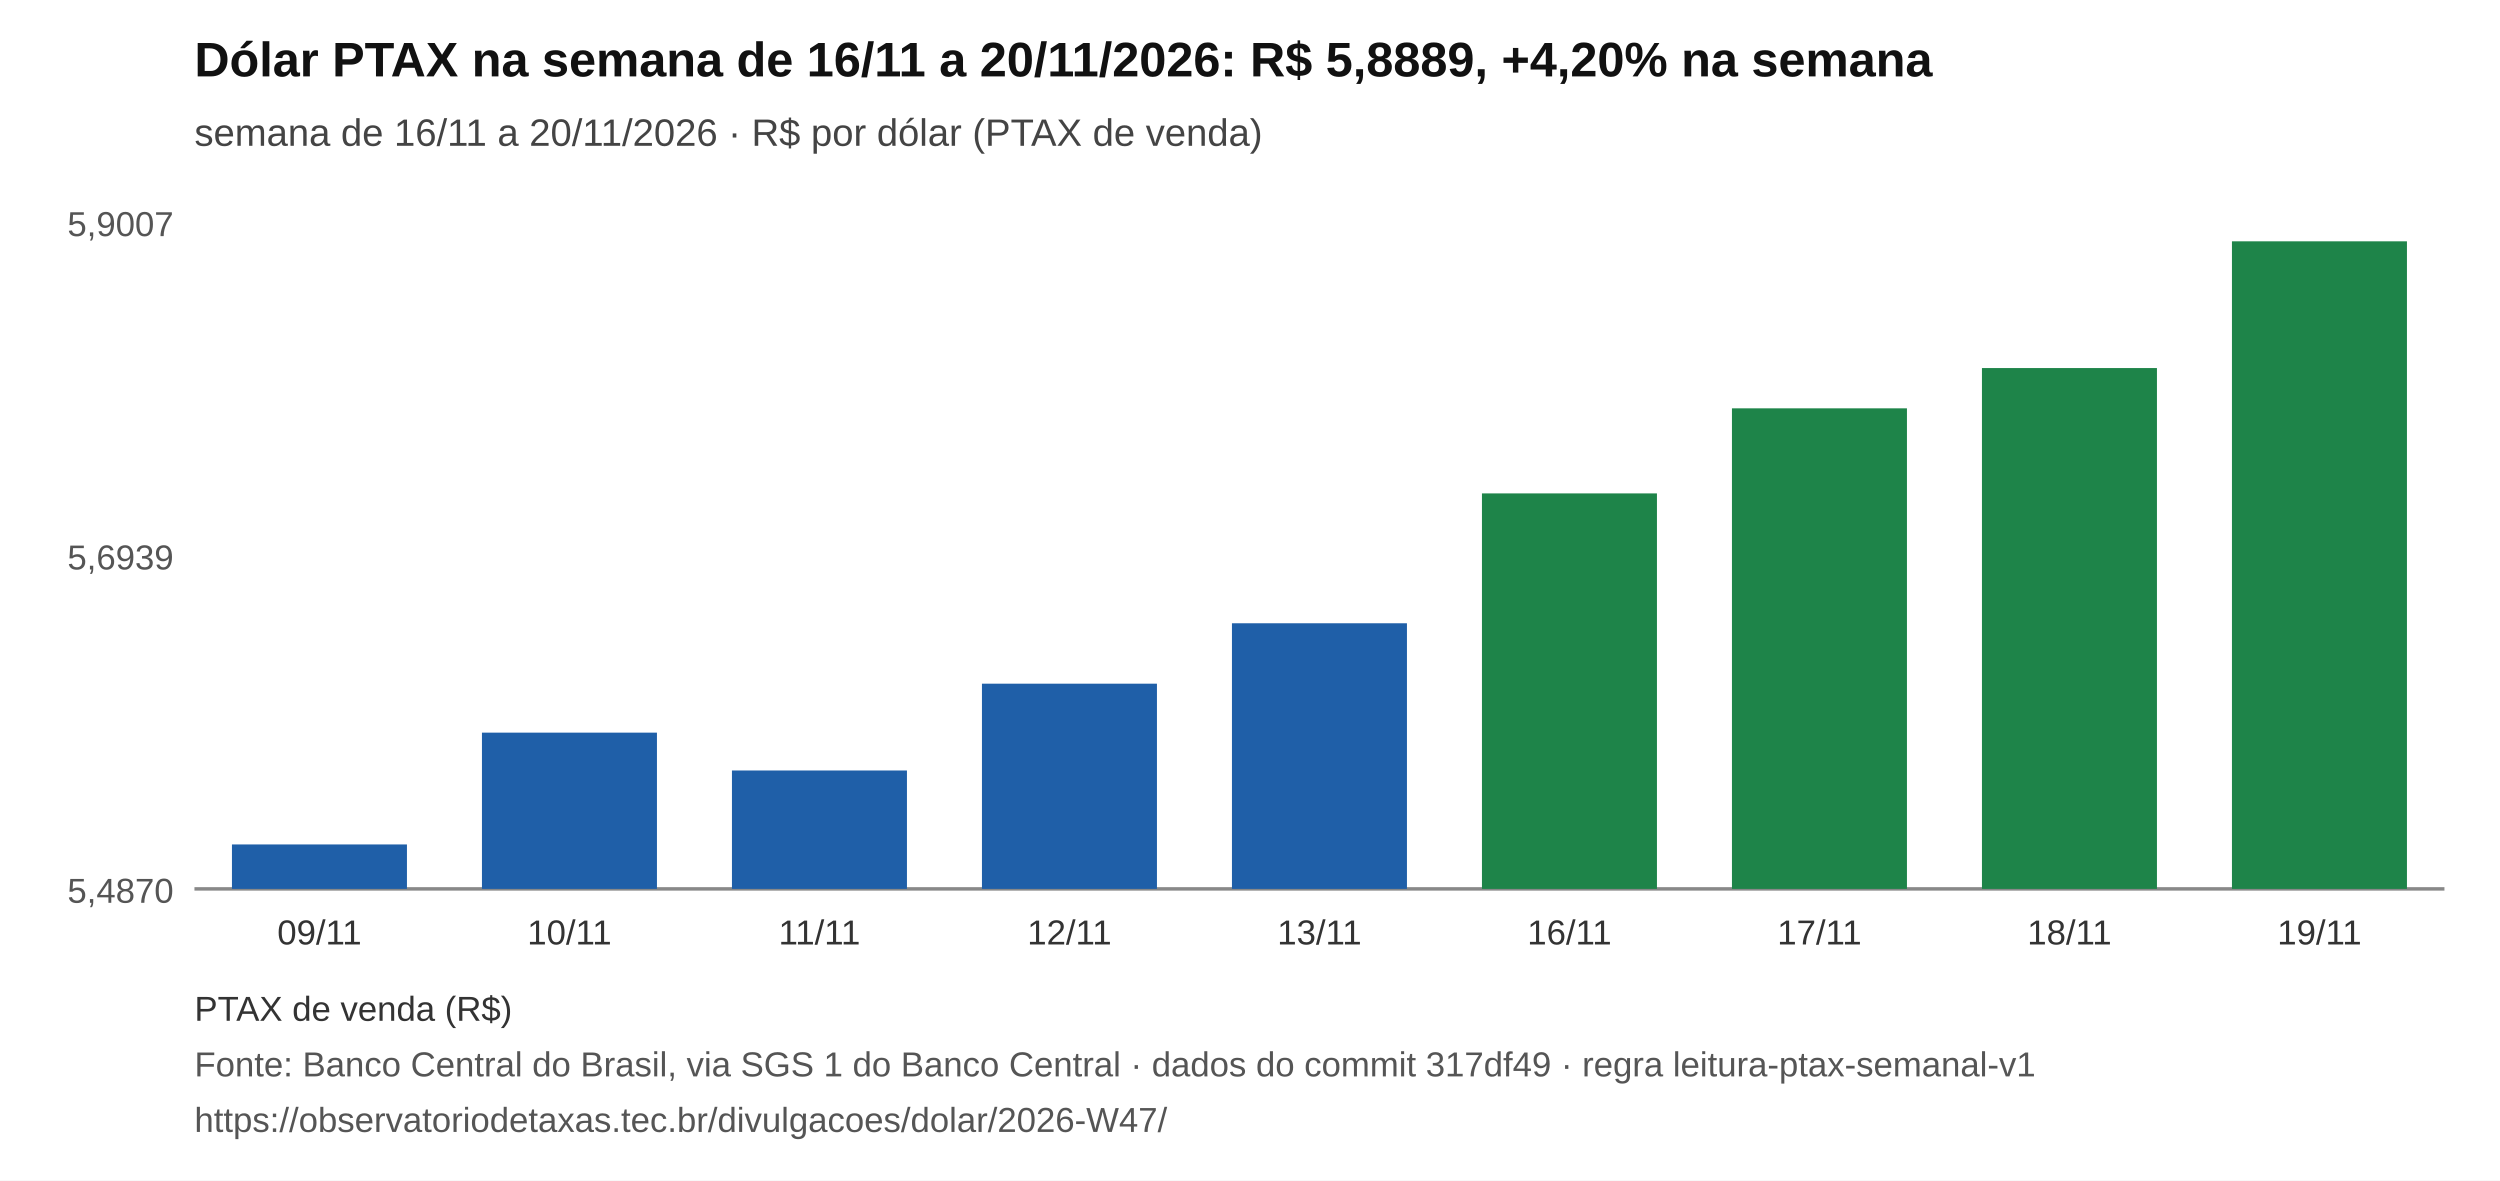
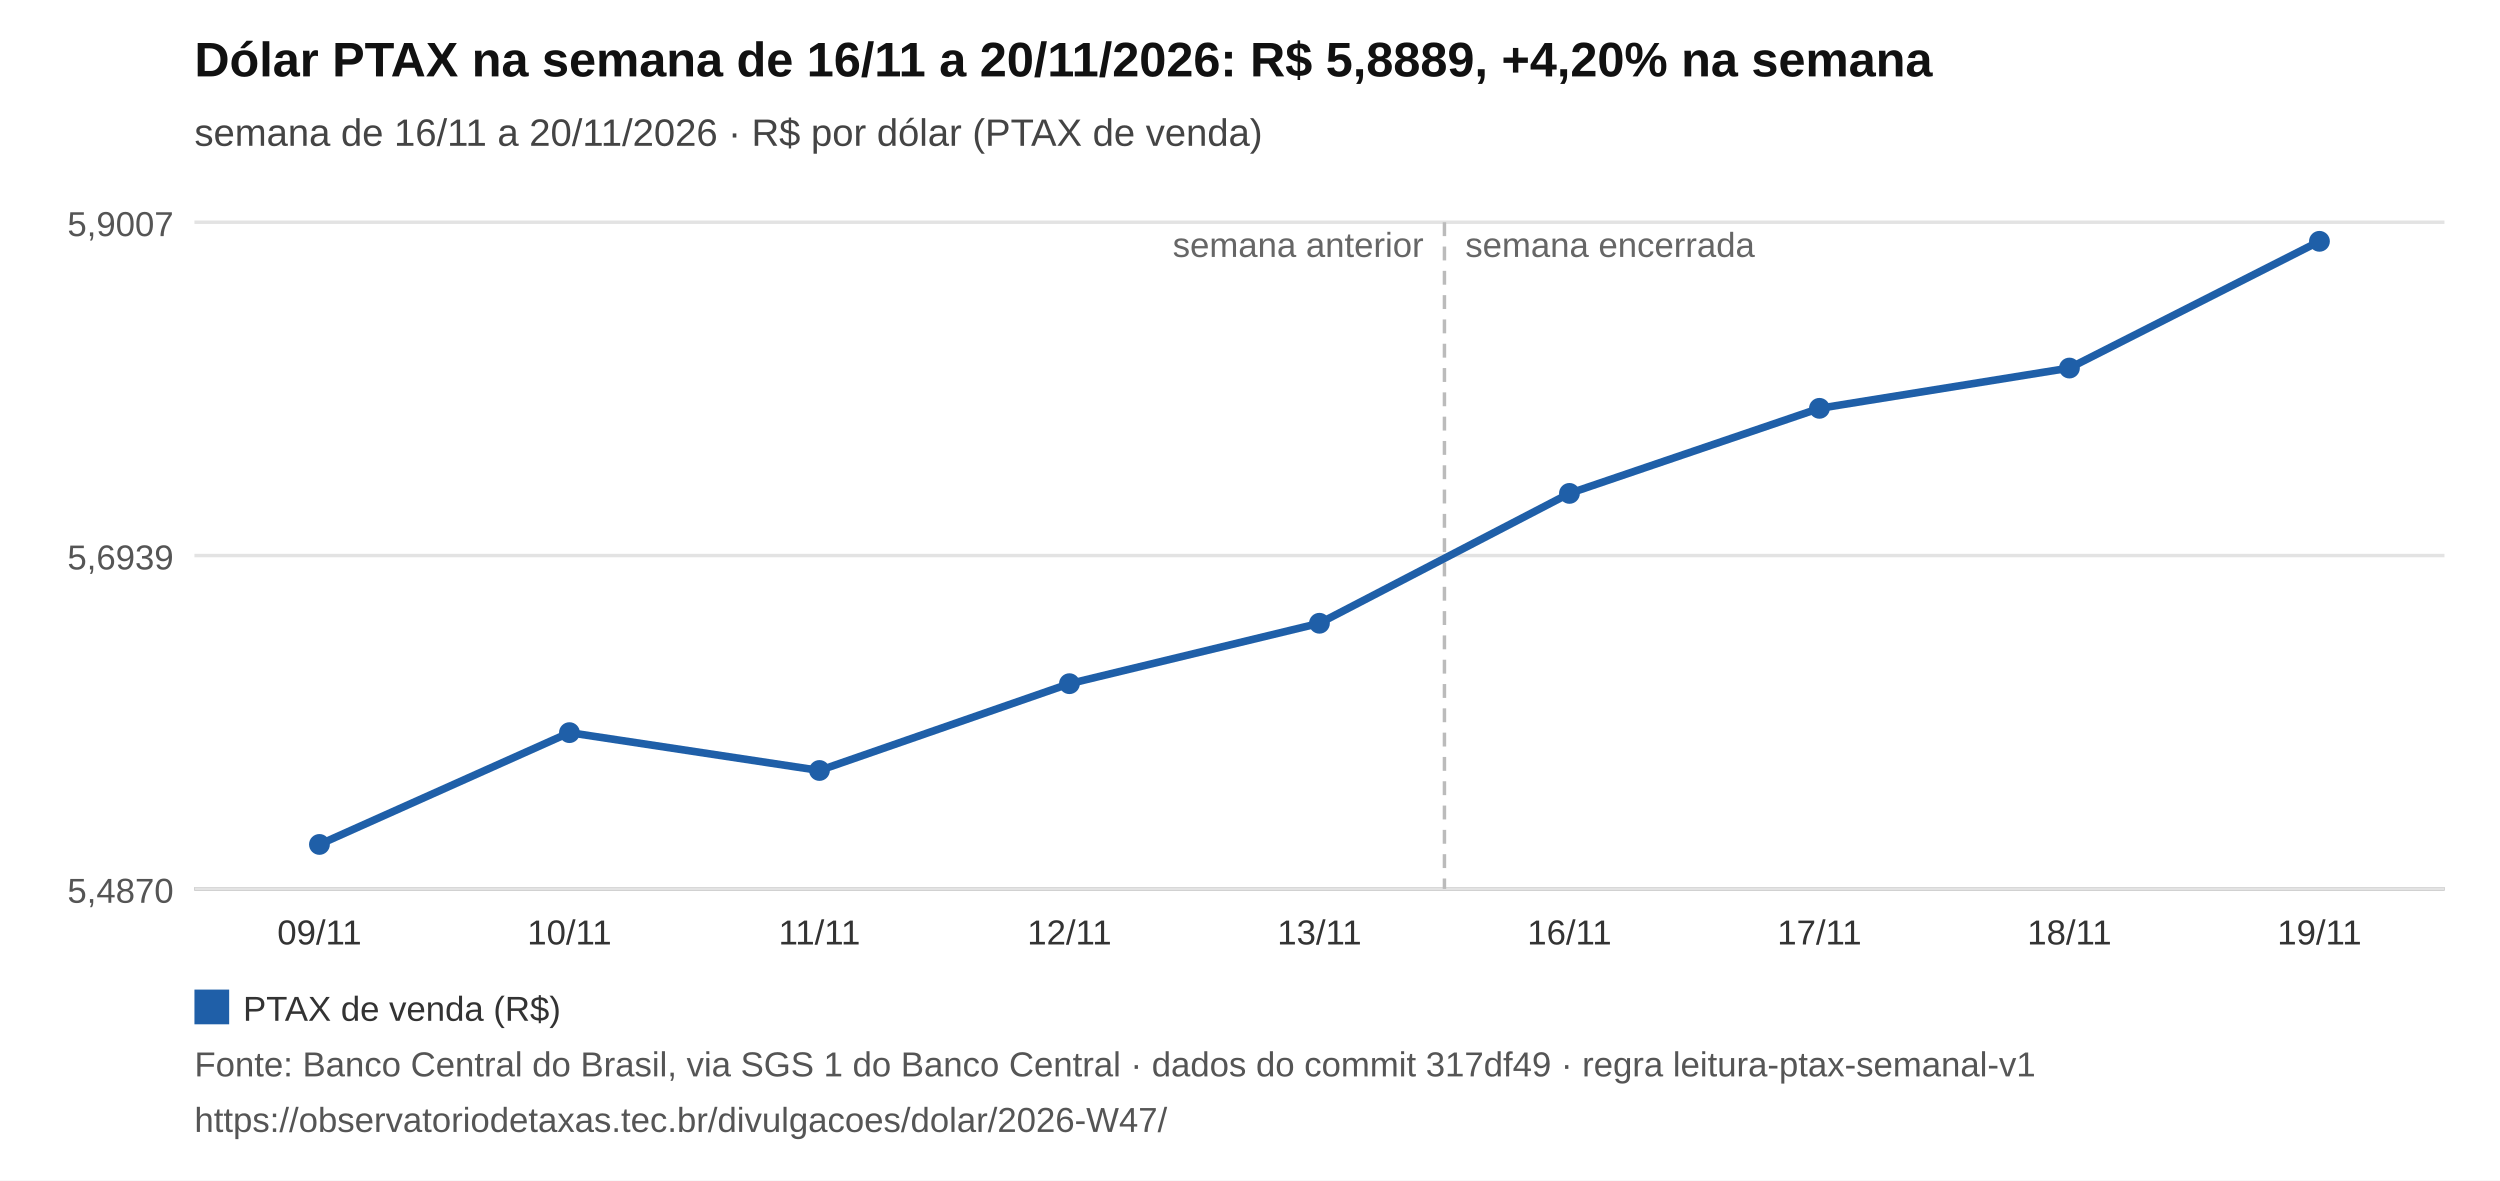
<svg xmlns="http://www.w3.org/2000/svg" viewBox="0 0 720 340" width="720" height="340" font-family="Arial, Helvetica, sans-serif" role="img">
  <rect width="720" height="340" fill="#ffffff" />
  <text x="56" y="22" font-size="14" font-weight="700" fill="#111">Dólar PTAX na semana de 16/11 a 20/11/2026: R$ 5,8889, +4,20% na semana</text>
  <text x="56" y="42" font-size="11" fill="#444">semana de 16/11 a 20/11/2026 · R$ por dólar (PTAX de venda)</text>
  <line x1="56" x2="704" y1="256.0" y2="256.0" stroke="#888" />
  <text x="50" y="260.0" font-size="10" fill="#555" text-anchor="end">5,4870</text>
  <text x="50" y="164.0" font-size="10" fill="#555" text-anchor="end">5,6939</text>
  <text x="50" y="68.0" font-size="10" fill="#555" text-anchor="end">5,9007</text>
-   <rect x="66.8" y="243.2" width="50.4" height="12.8" fill="#1f5fa8" />
+   <line x1="56" x2="704" y1="256.0" y2="256.0" stroke="#e3e3e3" />
+   <line x1="56" x2="704" y1="160.0" y2="160.0" stroke="#e3e3e3" />
+   <line x1="56" x2="704" y1="64.0" y2="64.0" stroke="#e3e3e3" />
+   <line x1="416.0" x2="416.0" y1="64" y2="256" stroke="#bbb" stroke-dasharray="4 3" />
+   <text x="410.0" y="74" font-size="10" fill="#666" text-anchor="end">semana anterior</text>
+   <text x="422.0" y="74" font-size="10" fill="#666">semana encerrada</text>
+   <polyline points="92.0,243.2 164.0,211.0 236.0,221.9 308.0,196.9 380.0,179.5 452.0,142.1 524.0,117.6 596.0,106.0 668.0,69.5" fill="none" stroke="#1f5fa8" stroke-width="2.2" stroke-linejoin="round" />
+   <circle cx="92.0" cy="243.2" r="3" fill="#1f5fa8" />
+   <circle cx="164.0" cy="211.0" r="3" fill="#1f5fa8" />
+   <circle cx="236.0" cy="221.9" r="3" fill="#1f5fa8" />
+   <circle cx="308.0" cy="196.9" r="3" fill="#1f5fa8" />
+   <circle cx="380.0" cy="179.5" r="3" fill="#1f5fa8" />
+   <circle cx="452.0" cy="142.1" r="3" fill="#1f5fa8" />
+   <circle cx="524.0" cy="117.6" r="3" fill="#1f5fa8" />
+   <circle cx="596.0" cy="106.0" r="3" fill="#1f5fa8" />
+   <circle cx="668.0" cy="69.5" r="3" fill="#1f5fa8" />
  <text x="92.0" y="272" font-size="10" fill="#333" text-anchor="middle">09/11</text>
-   <rect x="138.8" y="211.0" width="50.4" height="45.0" fill="#1f5fa8" />
  <text x="164.0" y="272" font-size="10" fill="#333" text-anchor="middle">10/11</text>
-   <rect x="210.8" y="221.9" width="50.4" height="34.1" fill="#1f5fa8" />
  <text x="236.0" y="272" font-size="10" fill="#333" text-anchor="middle">11/11</text>
-   <rect x="282.8" y="196.9" width="50.4" height="59.1" fill="#1f5fa8" />
  <text x="308.0" y="272" font-size="10" fill="#333" text-anchor="middle">12/11</text>
-   <rect x="354.8" y="179.5" width="50.4" height="76.5" fill="#1f5fa8" />
  <text x="380.0" y="272" font-size="10" fill="#333" text-anchor="middle">13/11</text>
-   <rect x="426.8" y="142.1" width="50.4" height="113.9" fill="#1e8449" />
  <text x="452.0" y="272" font-size="10" fill="#333" text-anchor="middle">16/11</text>
-   <rect x="498.8" y="117.6" width="50.4" height="138.4" fill="#1e8449" />
  <text x="524.0" y="272" font-size="10" fill="#333" text-anchor="middle">17/11</text>
-   <rect x="570.8" y="106.0" width="50.4" height="150.0" fill="#1e8449" />
  <text x="596.0" y="272" font-size="10" fill="#333" text-anchor="middle">18/11</text>
-   <rect x="642.8" y="69.5" width="50.4" height="186.5" fill="#1e8449" />
  <text x="668.0" y="272" font-size="10" fill="#333" text-anchor="middle">19/11</text>
-   <text x="56" y="294" font-size="10" fill="#333">PTAX de venda (R$)</text>
+   <rect x="56" y="285" width="10" height="10" fill="#1f5fa8" />
+   <text x="70" y="294" font-size="10" fill="#333">PTAX de venda (R$)</text>
  <text x="56" y="310" font-size="10" fill="#555">Fonte: Banco Central do Brasil, via SGS 1 do Banco Central · dados do commit 317df49 · regra leitura-ptax-semanal-v1</text>
  <text x="56" y="326" font-size="10" fill="#555">https://observatoriodetaxas.tec.br/divulgacoes/dolar/2026-W47/</text>
</svg>
